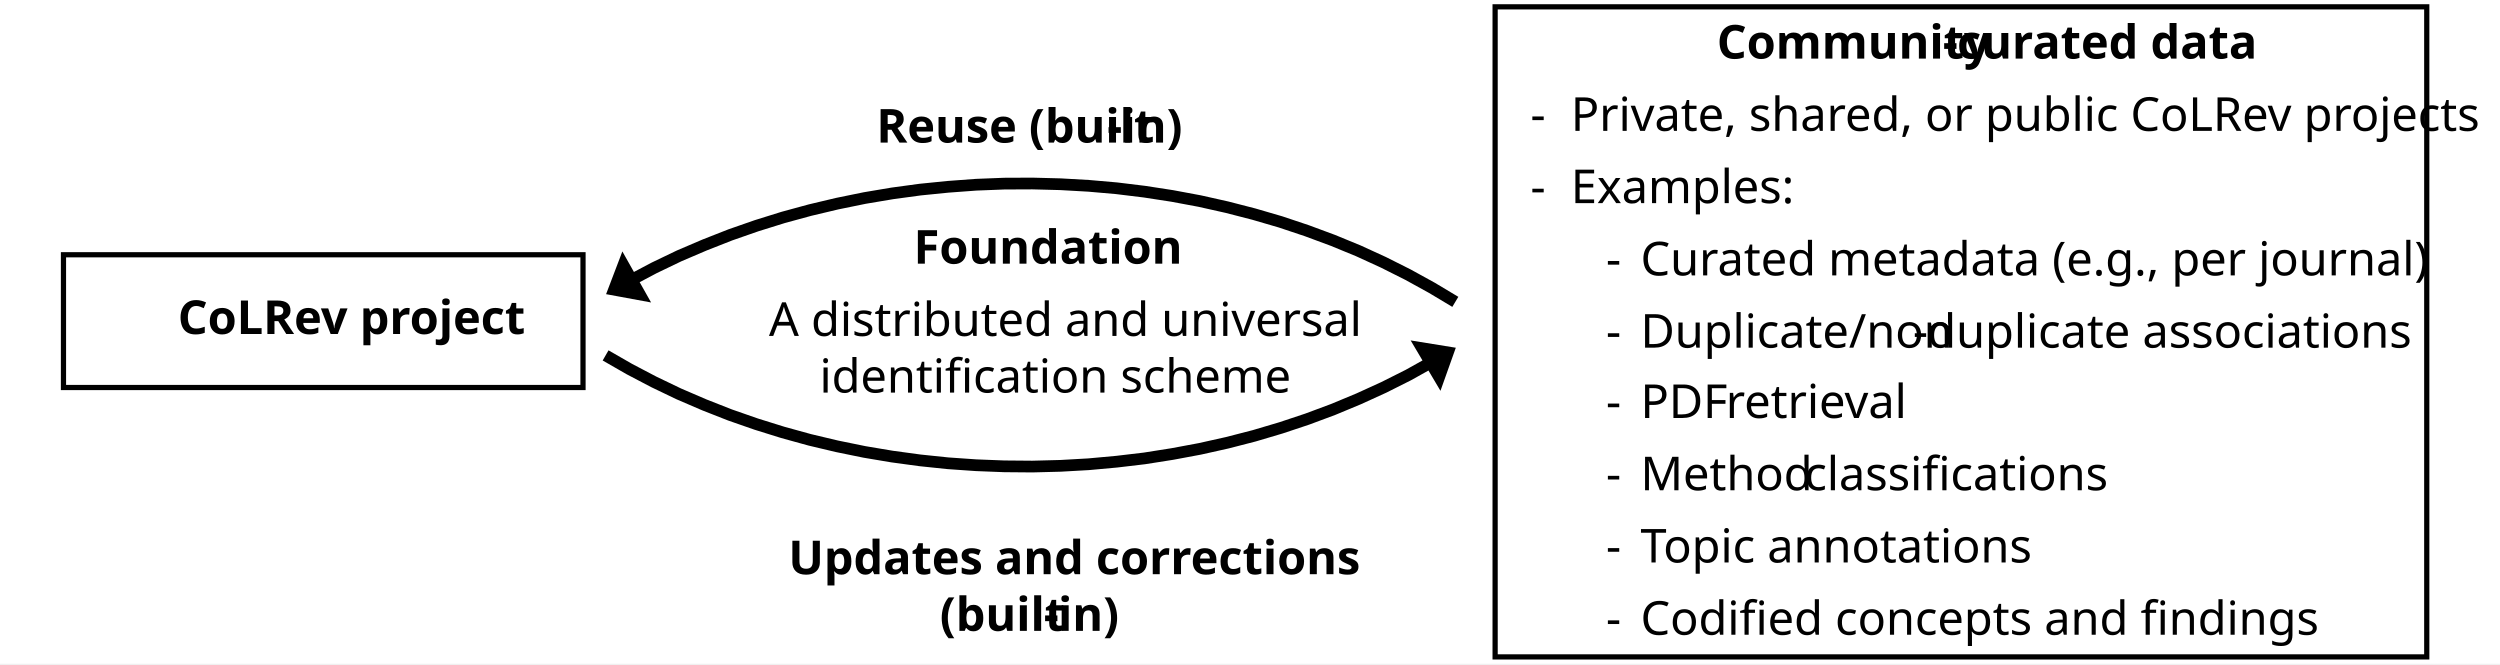
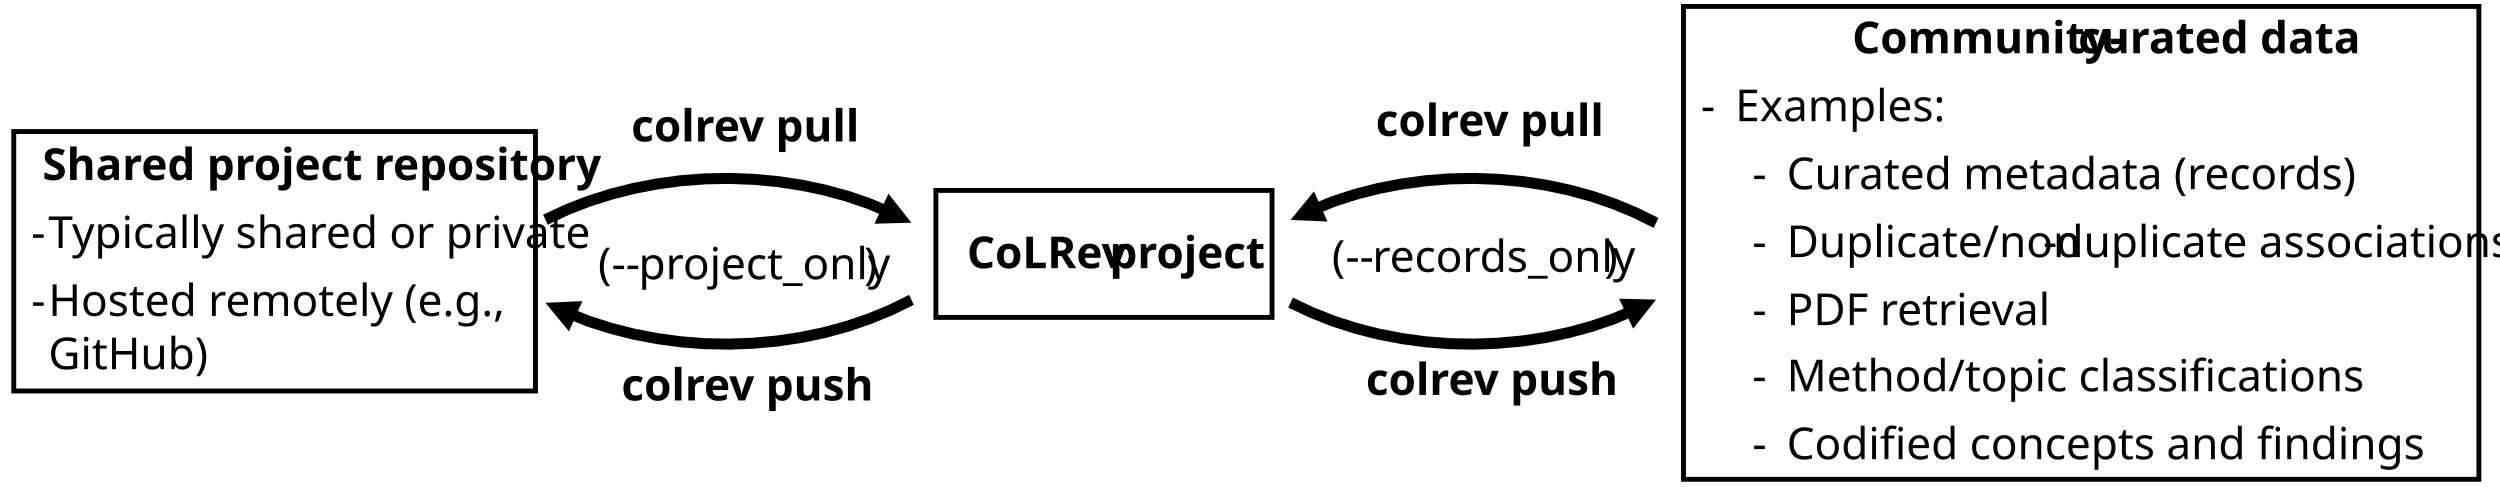
- <svg xmlns="http://www.w3.org/2000/svg" width="1280" height="340" overflow="hidden">
+ <svg xmlns="http://www.w3.org/2000/svg" width="1361" height="265" overflow="hidden">
  <defs>
    <clipPath id="clip0">
-       <rect x="0" y="0" width="1280" height="340" />
+       <rect x="0" y="0" width="1361" height="265" />
    </clipPath>
  </defs>
  <g clip-path="url(#clip0)">
-     <rect x="0" y="0" width="1280" height="339.833" fill="#FFFFFF" />
-     <rect x="32.5" y="130.436" width="266" height="67.967" stroke="#000000" stroke-width="2.667" stroke-miterlimit="8" fill="#FFFFFF" />
-     <text font-family="Calibri,Calibri_MSFontService,sans-serif" font-weight="700" font-size="24" transform="matrix(1 0 0 0.99951 91.0459 171)">CoLRev project</text>
-     <path d="M321.984 140.616 333.648 134.443 346.51 128.267 359.611 122.664 372.894 117.442 386.434 112.721 400.158 108.442 414.008 104.666 428.04 101.333 442.201 98.439 456.424 96.049 470.773 94.099 485.177 92.653 499.643 91.585 514.122 91.018 528.658 90.955 543.124 91.332 557.59 92.15 572 93.408 586.411 95.169 600.691 97.37 614.854 100.012 628.89 103.158 642.796 106.742 656.585 110.77 670.123 115.302 683.53 120.272 696.696 125.687 709.612 131.606 722.273 137.965 734.62 144.765 746.666 151.977 743.583 157.122 731.583 149.938 731.677 149.992 719.427 143.245 719.528 143.298 706.965 136.989 707.062 137.035 694.249 131.163 694.358 131.21 681.296 125.838 681.394 125.876 668.082 120.941 668.172 120.973 654.735 116.475 654.846 116.51 641.158 112.512 641.251 112.537 627.438 108.977 627.531 108.999 613.594 105.875 613.699 105.897 599.637 103.273 599.73 103.289 585.543 101.103 585.636 101.116 571.323 99.367 571.426 99.377 557.114 98.128 557.206 98.135 542.831 97.323 542.922 97.326 528.547 96.951 528.638 96.953 514.2 97.015 514.305 97.013 499.93 97.575 500.034 97.569 485.659 98.631 485.737 98.624 471.425 100.061 471.529 100.049 457.279 101.985 457.372 101.971 443.247 104.345 443.351 104.326 429.288 107.199 429.381 107.179 415.444 110.49 415.539 110.465 401.789 114.213 401.893 114.183 388.268 118.431 388.363 118.4 374.926 123.085 375.036 123.044 361.848 128.229 361.93 128.195 348.93 133.755 349.049 133.701 336.299 139.823 336.404 139.77 324.791 145.916ZM333.354 154.865 310.312 150.614 318.651 128.728Z" />
-     <text font-family="Calibri,Calibri_MSFontService,sans-serif" font-weight="700" font-size="24" transform="matrix(1 0 0 0.99951 448.712 73)">Reuse (built<tspan font-size="24" x="118.147" y="0">-</tspan>
-       <tspan font-size="24" x="125.48" y="0">in)</tspan>
-       <tspan font-size="24" x="-45.06" y="221.108">Updates and corrections </tspan>
-       <tspan font-size="24" x="32.493" y="250.123">(built</tspan>
-       <tspan font-size="24" x="85.66" y="250.123">-</tspan>
-       <tspan font-size="24" x="92.993" y="250.123">in)</tspan>
+     <rect x="0" y="0" width="1361" height="265.436" fill="#FFFFFF" />
+     <rect x="509.5" y="103.67" width="183" height="69.114" stroke="#000000" stroke-width="2.667" stroke-miterlimit="8" fill="#FFFFFF" />
+     <text font-family="Calibri,Calibri_MSFontService,sans-serif" font-weight="700" font-size="24" transform="matrix(1 0 0 1.00164 526.428 146)">CoLRev <tspan font-size="24" x="77.546" y="0">project</tspan>
    </text>
-     <rect x="765.5" y="3.498" width="477" height="332.837" stroke="#000000" stroke-width="2.667" stroke-miterlimit="8" fill="none" />
-     <text font-family="Calibri,Calibri_MSFontService,sans-serif" font-weight="700" font-size="24" transform="matrix(1 0 0 0.99951 879.027 30)">Community<tspan font-size="24" x="115.667" y="0">-</tspan>
-       <tspan font-size="24" x="123" y="0">curated data</tspan>
-       <tspan font-weight="400" font-size="24" x="-95.413" y="37.018">-</tspan>
-       <tspan font-weight="400" font-size="24" x="-74.747" y="37.018">Private, shared, or public CoLRev projects</tspan>
-       <tspan font-weight="400" font-size="24" x="-95.413" y="74.036">-</tspan>
-       <tspan font-weight="400" font-size="24" x="-74.747" y="74.036">Examples:</tspan>
-       <tspan font-weight="400" font-size="24" x="-56.747" y="111.054">-</tspan>
-       <tspan font-weight="400" font-size="24" x="-39.08" y="111.054">Curated metadata (e.g., per journal)</tspan>
-       <tspan font-weight="400" font-size="24" x="-56.747" y="148.073">-</tspan>
-       <tspan font-weight="400" font-size="24" x="-39.08" y="148.073">Duplicate/non</tspan>
-       <tspan font-weight="400" font-size="24" x="100.407" y="148.073">-</tspan>
-       <tspan font-weight="400" font-size="24" x="107.74" y="148.073">duplicate associations</tspan>
-       <tspan font-weight="400" font-size="24" x="-56.747" y="184.09">-</tspan>
-       <tspan font-weight="400" font-size="24" x="-39.08" y="184.09">PDF </tspan>
-       <tspan font-weight="400" font-size="24" x="4.587" y="184.09">retrieval </tspan>
-       <tspan font-weight="400" font-size="24" x="-56.747" y="221.108">-</tspan>
-       <tspan font-weight="400" font-size="24" x="-39.08" y="221.108">Method </tspan>
-       <tspan font-weight="400" font-size="24" x="44.793" y="221.108">classifications</tspan>
-       <tspan font-weight="400" font-size="24" x="-56.747" y="258.126">-</tspan>
-       <tspan font-weight="400" font-size="24" x="-39.08" y="258.126">Topic annotations</tspan>
-       <tspan font-weight="400" font-size="24" x="-56.747" y="295.145">-</tspan>
-       <tspan font-weight="400" font-size="24" x="-39.08" y="295.145">Codified concepts and findings</tspan>
-       <tspan font-size="24" x="-411.235" y="105.051">Foundation</tspan>
-       <tspan font-weight="400" font-size="24" x="-485.322" y="142.07">A distributed and universal </tspan>
-       <tspan font-weight="400" font-size="24" x="-459.422" y="171.084">identification scheme</tspan>
+     <path d="M715.131 110.831 724.816 106.857 737.247 102.855 749.966 99.622 762.863 97.153 775.947 95.38 789.223 94.367 802.498 94.113 815.704 94.62 828.911 95.822 841.94 97.786 854.777 100.51 867.366 103.932 879.654 108.119 891.566 113.069 902.887 118.676 900.227 124.064 888.995 118.502 889.175 118.584 877.444 113.709 877.628 113.778 865.523 109.653 865.703 109.708 853.286 106.333 853.45 106.373 840.784 103.686 840.959 103.717 828.105 101.78 828.28 101.801 815.239 100.614 815.396 100.624 802.355 100.124 802.527 100.125 789.423 100.375 789.594 100.367 776.491 101.367 776.665 101.349 763.749 103.099 763.91 103.072 751.181 105.51 751.355 105.471 738.813 108.659 738.994 108.607 726.764 112.544 726.983 112.464 717.407 116.394ZM722.682 120.618 702.571 119.745 715.335 104.154Z" />
+     <text font-family="Calibri,Calibri_MSFontService,sans-serif" font-weight="700" font-size="24" transform="matrix(1 0 0 1.00164 748.969 74)">colrev pull<tspan font-size="24" x="-5.335" y="140.768">colrev push</tspan>
    </text>
-     <path d="M490.423 134.502 497.448 146.733 504.059 159.325 510.231 172.172 515.896 185.329 521.12 198.609 525.841 212.143 530.119 225.856 533.957 239.761 537.291 253.791 540.185 267.944 542.575 282.161 544.525 296.497 546.034 310.963 547.04 325.428 547.606 339.887 547.732 354.415 547.354 368.943 546.537 383.408 545.217 397.868 543.518 412.208 541.254 426.55 538.613 440.699 535.467 454.791 531.881 468.697 527.791 482.477 523.26 496.068 518.287 509.413 512.811 522.568 506.895 535.534 500.531 548.199 494.14 559.652 488.903 556.73 495.263 545.333 495.202 545.448 501.511 532.892 501.462 532.993 507.335 520.125 507.294 520.217 512.729 507.161 512.688 507.266 517.623 494.023 517.588 494.122 522.086 480.628 522.056 480.723 526.116 467.042 526.087 467.147 529.648 453.341 529.625 453.437 532.748 439.444 532.727 439.547 535.351 425.491 535.337 425.573 537.586 411.33 537.57 411.445 539.257 397.202 539.248 397.282 540.56 382.915 540.552 383.018 541.364 368.65 541.361 368.741 541.735 354.311 541.735 354.415 541.61 339.984 541.612 340.076 541.05 325.708 541.055 325.798 540.055 311.431 540.064 311.534 538.565 297.166 538.576 297.258 536.639 283.015 536.653 283.109 534.28 268.991 534.299 269.094 531.425 255.038 531.446 255.131 528.135 241.2 528.162 241.305 524.351 227.499 524.379 227.594 520.131 213.976 520.162 214.071 515.477 200.64 515.518 200.75 510.333 187.569 510.369 187.657 504.747 174.601 504.798 174.713 498.676 161.97 498.724 162.065 492.165 149.571 492.22 149.671 485.223 137.489ZM505.952 563.244 483.888 571.095 480.144 547.977Z" transform="matrix(6.12624e-17 1 1.00049 -6.12323e-17 174 -305.85)" />
+     <rect x="916.5" y="3.506" width="433" height="257.423" stroke="#000000" stroke-width="2.667" stroke-miterlimit="8" fill="none" />
+     <text font-family="Calibri,Calibri_MSFontService,sans-serif" font-weight="700" font-size="24" transform="matrix(1 0 0 1.00164 1008.35 29)">Community-<tspan font-size="24" x="123.03" y="0">curated data</tspan>
+       <tspan font-weight="400" font-size="24" x="-82.347" y="36.939">-</tspan>
+       <tspan font-weight="400" font-size="24" x="-63.676" y="36.939">Examples:</tspan>
+       <tspan font-weight="400" font-size="24" x="-54.34" y="73.879">-</tspan>
+       <tspan font-weight="400" font-size="24" x="-35.669" y="73.879">Curated metadata (records)</tspan>
+       <tspan font-weight="400" font-size="24" x="-54.34" y="110.818">-</tspan>
+       <tspan font-weight="400" font-size="24" x="-35.669" y="110.818">Duplicate/non</tspan>
+       <tspan font-weight="400" font-size="24" x="103.852" y="110.818">-</tspan>
+       <tspan font-weight="400" font-size="24" x="111.187" y="110.818">duplicate associations</tspan>
+       <tspan font-weight="400" font-size="24" x="-54.34" y="147.757">-</tspan>
+       <tspan font-weight="400" font-size="24" x="-35.669" y="147.757">PDF retrieval </tspan>
+       <tspan font-weight="400" font-size="24" x="-54.34" y="183.698">-</tspan>
+       <tspan font-weight="400" font-size="24" x="-35.669" y="183.698">Method/topic classifications</tspan>
+       <tspan font-weight="400" font-size="24" x="-54.34" y="220.637">-</tspan>
+       <tspan font-weight="400" font-size="24" x="-35.669" y="220.637">Codified concepts and findings</tspan>
+     </text>
+     <path d="M222.167 69.295 227.574 80.8 232.324 92.835 236.314 105.247 239.541 117.966 242.007 130.863 243.777 143.947 244.788 157.223 245.041 170.498 244.536 183.704 243.335 196.911 241.374 209.94 238.655 222.777 235.239 235.366 231.052 247.673 226.964 257.164 221.452 254.789 225.494 245.407 225.409 245.628 229.527 233.523 229.472 233.703 232.841 221.286 232.802 221.45 235.485 208.784 235.453 208.959 237.387 196.105 237.366 196.28 238.552 183.239 238.542 183.396 239.041 170.355 239.039 170.527 238.79 157.423 238.798 157.594 237.799 144.491 237.818 144.665 236.071 131.749 236.097 131.91 233.663 119.181 233.702 119.355 230.52 106.813 230.572 106.994 226.641 94.764 226.706 94.947 222.027 83.092 222.102 83.266 216.736 71.848ZM233.632 257.088 217.829 269.557 217.336 249.433Z" transform="matrix(6.12323e-17 1.00165 1 -6.13331e-17 632 -55.0905)" />
+     <path d="M295.675 116.897 307.246 111.48 319.284 106.784 331.69 102.853 344.404 99.622 357.364 97.152 370.446 95.38 383.66 94.367 396.998 94.113 410.203 94.62 423.409 95.822 436.494 97.785 449.331 100.445 461.928 103.869 474.229 108.061 483.759 112.127 481.407 117.658 471.98 113.635 472.189 113.716 460.084 109.591 460.265 109.646 447.848 106.271 448.026 106.313 435.359 103.688 435.523 103.718 422.606 101.78 422.779 101.801 409.738 100.613 409.895 100.624 396.854 100.124 397.026 100.125 383.86 100.375 384.032 100.367 370.991 101.367 371.164 101.349 358.248 103.099 358.406 103.073 345.615 105.51 345.792 105.471 333.25 108.658 333.417 108.611 321.187 112.486 321.371 112.421 309.516 117.046 309.698 116.968 298.216 122.343ZM483.669 105.45 496.181 121.245 476.058 121.794Z" />
+     <text font-family="Calibri,Calibri_MSFontService,sans-serif" font-weight="700" font-size="24" transform="matrix(1 0 0 1.00164 343.669 77)">colrev pull<tspan font-size="24" x="-5.335" y="140.768">colrev push</tspan>
+     </text>
+     <path d="M228.444 83.533 232.385 93.265 236.316 105.69 239.542 118.404 242.007 131.364 243.777 144.446 244.788 157.66 245.041 170.998 244.536 184.203 243.335 197.409 241.376 210.494 238.72 223.331 235.301 235.928 231.123 248.209 226.245 260.119 220.647 271.505 215.261 268.856 220.814 257.563 220.73 257.749 225.535 246.019 225.471 246.189 229.589 234.084 229.534 234.265 232.904 221.848 232.861 222.026 235.482 209.359 235.453 209.523 237.387 196.606 237.366 196.779 238.552 183.738 238.542 183.895 239.041 170.854 239.039 171.026 238.79 157.86 238.798 158.032 237.799 144.991 237.818 145.164 236.071 132.248 236.096 132.406 233.663 119.615 233.702 119.792 230.52 107.25 230.567 107.417 226.699 95.187 226.779 95.409 222.882 85.786ZM218.652 91.054 219.576 70.946 235.108 83.75Z" transform="matrix(6.12323e-17 1.00165 1 -6.13331e-17 226 -55.0905)" />
+     <rect x="7.5" y="71.618" width="284" height="141.232" stroke="#000000" stroke-width="2.667" stroke-miterlimit="8" fill="none" />
+     <text font-family="Calibri,Calibri_MSFontService,sans-serif" font-weight="700" font-size="24" transform="matrix(1 0 0 1.00164 23.0568 98)">Shared project repository<tspan font-weight="400" font-size="24" x="-6.061" y="36.939">-</tspan>
+       <tspan font-weight="400" font-size="24" x="3.274" y="36.939">Typically shared or private</tspan>
+       <tspan font-weight="400" font-size="24" x="-6.061" y="73.879">-</tspan>
+       <tspan font-weight="400" font-size="24" x="3.274" y="73.879">Hosted remotely (e.g., </tspan>
+       <tspan font-weight="400" font-size="24" x="3.274" y="102.831">GitHub)</tspan>
+       <tspan font-weight="400" font-size="24" x="302.551" y="53.911">(</tspan>
+       <tspan font-weight="400" font-size="24" x="309.886" y="53.911">--</tspan>
+       <tspan font-weight="400" font-size="24" x="324.556" y="53.911">project_only</tspan>
+       <tspan font-weight="400" font-size="24" x="447.366" y="53.911">)</tspan>
+       <tspan font-weight="400" font-size="24" x="702.059" y="49.918">(</tspan>
+       <tspan font-weight="400" font-size="24" x="709.394" y="49.918">--</tspan>
+       <tspan font-weight="400" font-size="24" x="724.064" y="49.918">records_only</tspan>
+       <tspan font-weight="400" font-size="24" x="850.422" y="49.918">)</tspan>
+     </text>
  </g>
</svg>
